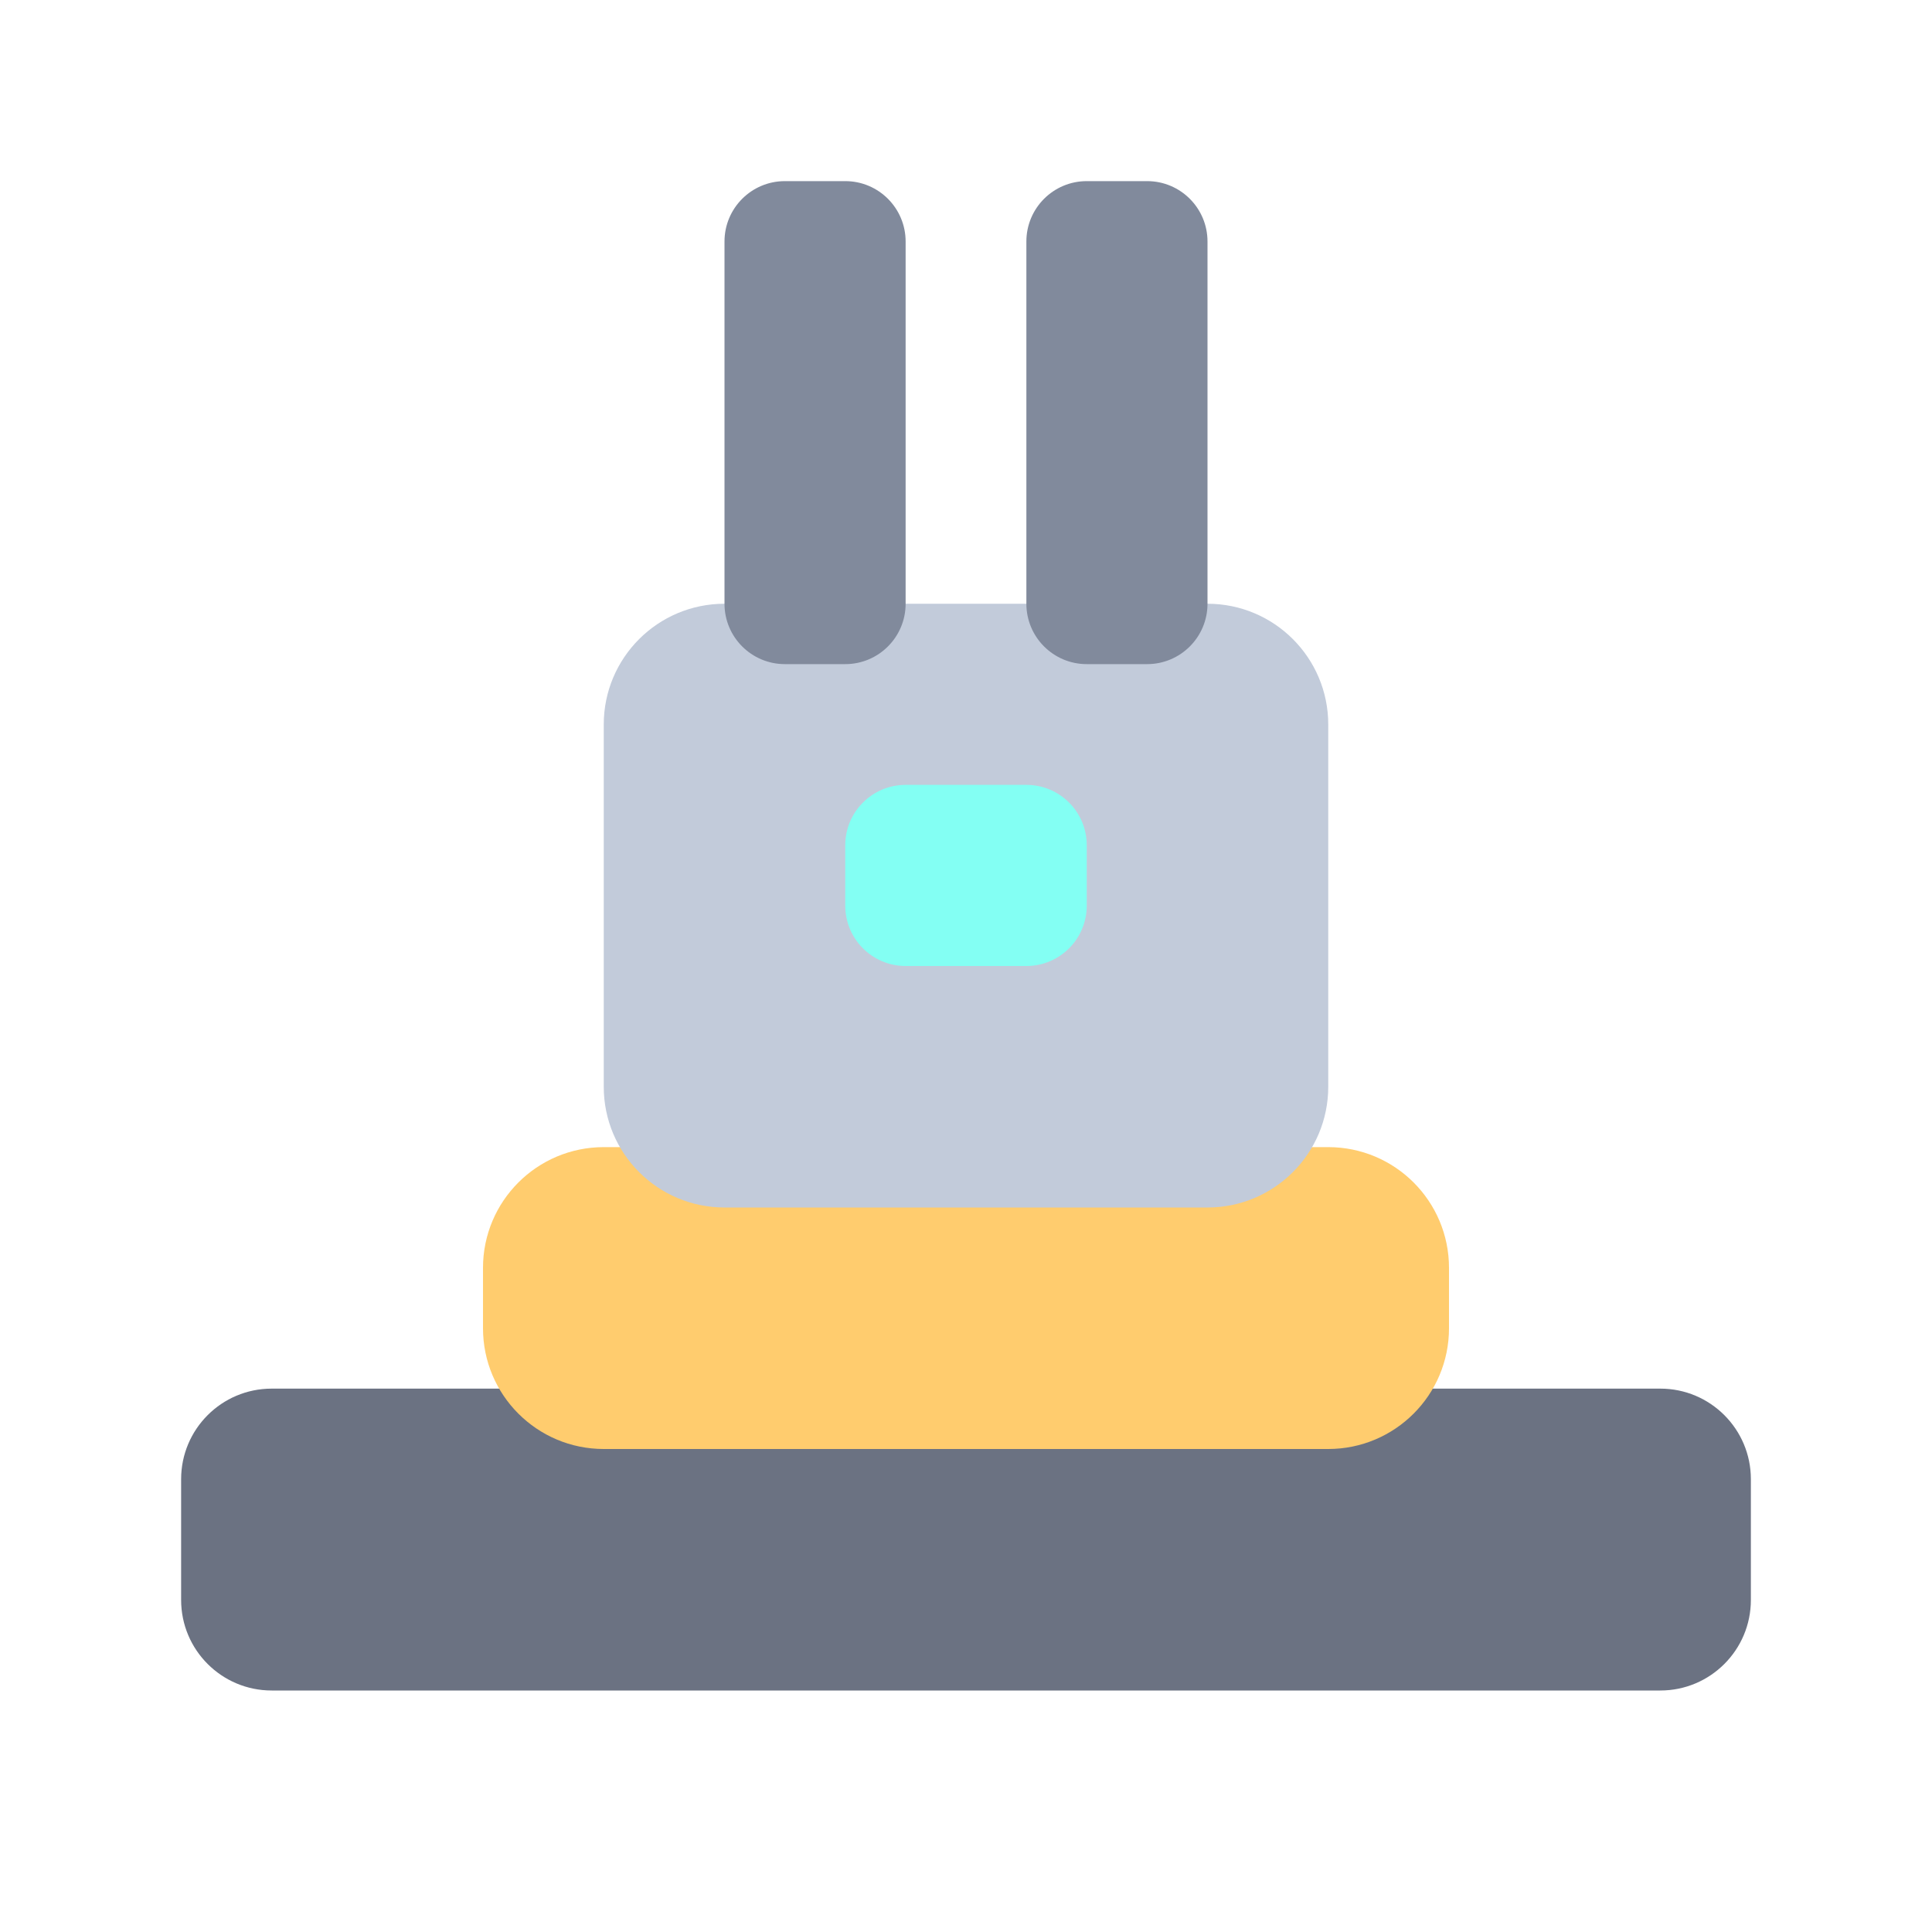
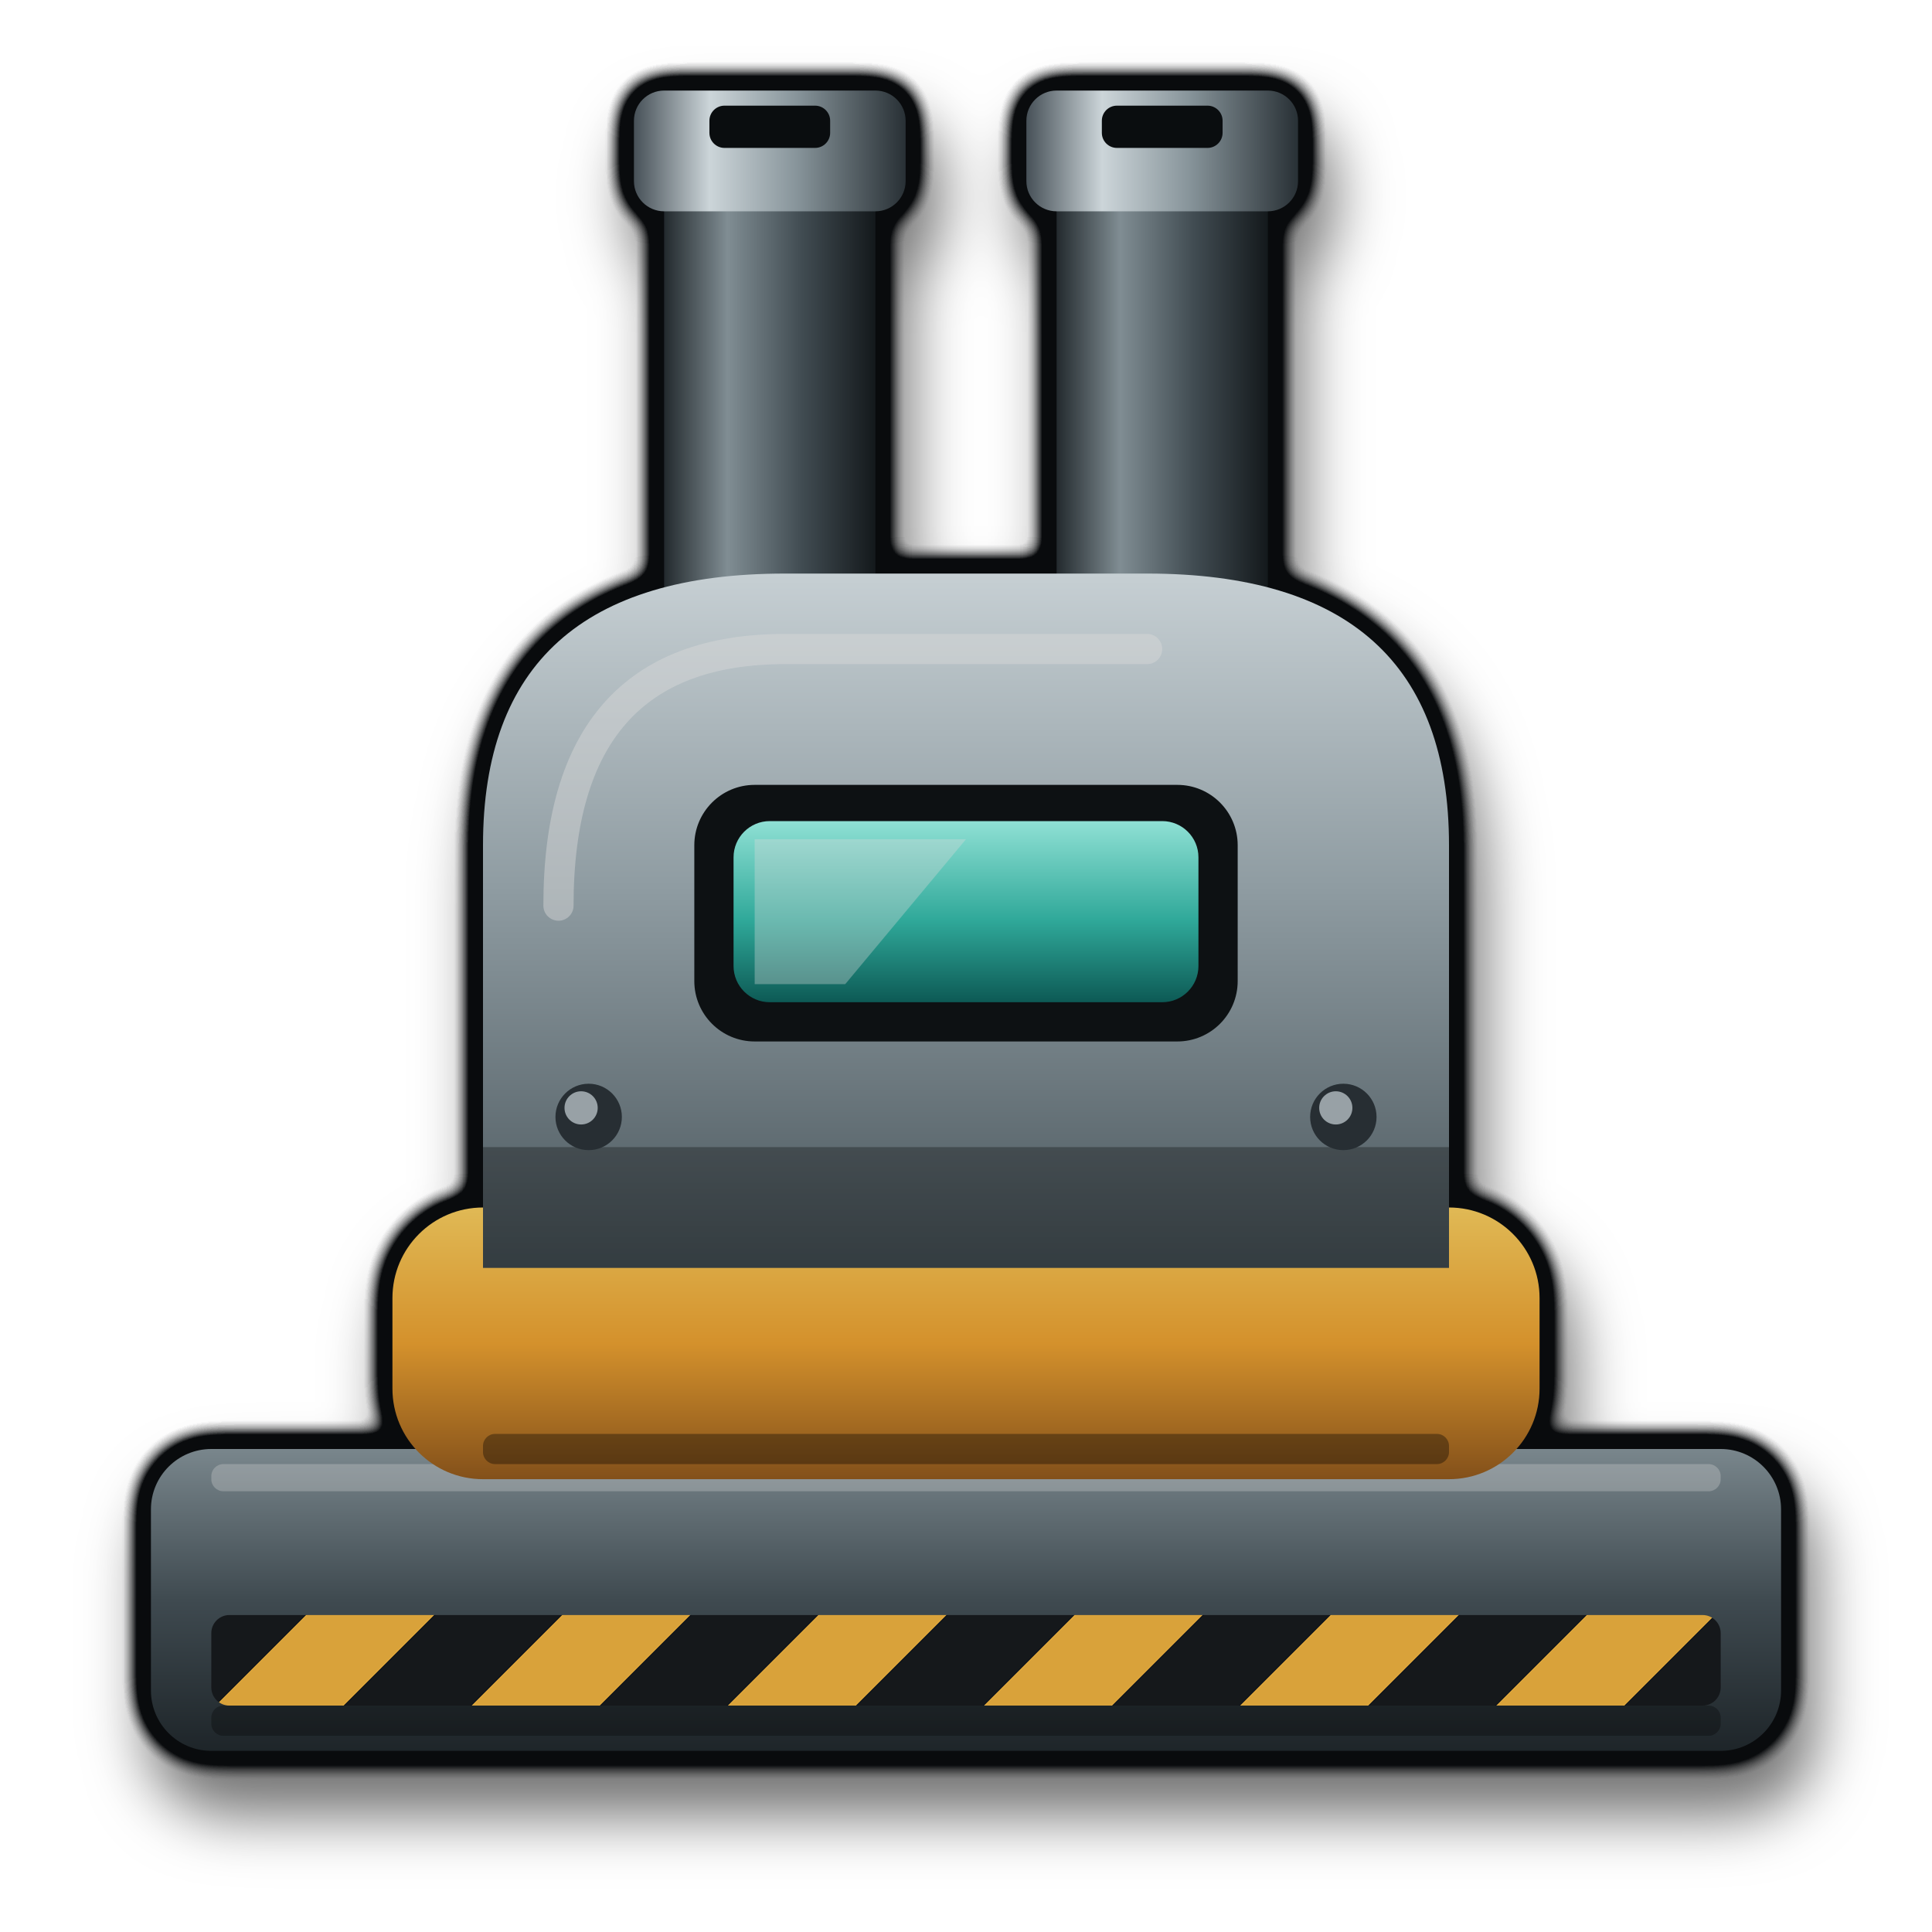
<svg xmlns="http://www.w3.org/2000/svg" viewBox="0 0 64 64">
-   <rect x="6" y="46" width="52" height="10" rx="3" fill="#6b7282" />
-   <rect x="16" y="38" width="32" height="10" rx="4" fill="#ffcc6e" />
-   <rect x="20" y="20" width="24" height="20" rx="4" fill="#c2cbda" />
-   <rect x="24" y="6" width="6" height="16" rx="2" fill="#818a9c" />
-   <rect x="34" y="6" width="6" height="16" rx="2" fill="#818a9c" />
-   <rect x="28" y="26" width="8" height="6" rx="2" fill="#83fff3" />
+   <defs>
+     <filter id="contour" filterUnits="userSpaceOnUse" x="-4" y="-4" width="72" height="72" color-interpolation-filters="sRGB">
+       <feGaussianBlur in="SourceAlpha" stdDeviation="0.5" />
+       <feComponentTransfer result="edge">
+         <feFuncA type="linear" slope="7" intercept="-0.15" />
+       </feComponentTransfer>
+       <feGaussianBlur in="edge" stdDeviation="1" />
+       <feOffset dx="0.5" dy="1.5" />
+       <feComponentTransfer result="shadow">
+         <feFuncA type="linear" slope="0.55" />
+       </feComponentTransfer>
+       <feFlood flood-color="#090b0d" />
+       <feComposite in2="edge" operator="in" result="line" />
+       <feMerge>
+         <feMergeNode in="shadow" />
+         <feMergeNode in="line" />
+         <feMergeNode in="SourceGraphic" />
+       </feMerge>
+     </filter>
+     <pattern id="hazard" patternUnits="userSpaceOnUse" width="6" height="6" patternTransform="rotate(45)">
+       <rect width="6" height="6" fill="#d9a23a" />
+       <rect width="3" height="6" fill="#15181b" />
+     </pattern>
+     <linearGradient id="steel" x1="0" y1="0" x2="0" y2="1">
+       <stop offset="0" stop-color="#c6cfd3" />
+       <stop offset="0.45" stop-color="#8f9ca2" />
+       <stop offset="1" stop-color="#4a565c" />
+     </linearGradient>
+     <linearGradient id="steelCyl" x1="0" y1="0" x2="1" y2="0">
+       <stop offset="0" stop-color="#465057" />
+       <stop offset="0.28" stop-color="#ccd5d9" />
+       <stop offset="0.6" stop-color="#87949a" />
+       <stop offset="1" stop-color="#283035" />
+     </linearGradient>
+     <linearGradient id="gun" x1="0" y1="0" x2="0" y2="1">
+       <stop offset="0" stop-color="#79868c" />
+       <stop offset="0.5" stop-color="#3f4a50" />
+       <stop offset="1" stop-color="#1e2529" />
+     </linearGradient>
+     <linearGradient id="gunCyl" x1="0" y1="0" x2="1" y2="0">
+       <stop offset="0" stop-color="#232a2e" />
+       <stop offset="0.3" stop-color="#808d93" />
+       <stop offset="0.65" stop-color="#414c52" />
+       <stop offset="1" stop-color="#14191c" />
+     </linearGradient>
+     <linearGradient id="amber" x1="0" y1="0" x2="0" y2="1">
+       <stop offset="0" stop-color="#e0b955" />
+       <stop offset="0.5" stop-color="#d4912c" />
+       <stop offset="1" stop-color="#83501a" />
+     </linearGradient>
+     <linearGradient id="glass" x1="0" y1="0" x2="0" y2="1">
+       <stop offset="0" stop-color="#8fe0d4" />
+       <stop offset="0.55" stop-color="#2fa899" />
+       <stop offset="1" stop-color="#0d5a55" />
+     </linearGradient>
+   </defs>
+   <g filter="url(#contour)">
+     <rect x="5" y="48" width="54" height="10" rx="2" fill="url(#gun)" />
+     <rect x="7" y="48.5" width="50" height="0.9" rx="0.4" fill="#dadada" opacity="0.3" />
+     <rect x="7" y="56.5" width="50" height="1" rx="0.4" fill="#000000" opacity="0.3" />
+     <rect x="7" y="53.5" width="50" height="3" rx="0.6" fill="url(#hazard)" />
+     <rect x="13" y="40" width="38" height="9" rx="3" fill="url(#amber)" />
+     <rect x="16" y="40.5" width="32" height="0.9" rx="0.4" fill="#dadada" opacity="0.4" />
+     <rect x="16" y="47.5" width="32" height="1" rx="0.4" fill="#000000" opacity="0.35" />
+     <rect x="22" y="4" width="7" height="22" rx="1.5" fill="url(#gunCyl)" />
+     <rect x="35" y="4" width="7" height="22" rx="1.5" fill="url(#gunCyl)" />
+     <rect x="21" y="3" width="9" height="4" rx="1" fill="url(#steelCyl)" />
+     <rect x="34" y="3" width="9" height="4" rx="1" fill="url(#steelCyl)" />
+     <rect x="23.5" y="3.5" width="4" height="1.4" rx="0.5" fill="#0a0d0f" />
+     <rect x="36.5" y="3.5" width="4" height="1.4" rx="0.5" fill="#0a0d0f" />
+     <path d="M16 42 L16 28 Q16 19 26 19 L38 19 Q48 19 48 28 L48 42 Z" fill="url(#steel)" />
+     <path d="M18.5 30 Q18.5 21.5 26 21.5 L38 21.5" fill="none" stroke="#dadada" stroke-width="1" stroke-linecap="round" stroke-linejoin="round" opacity="0.45" />
+     <rect x="16" y="38" width="32" height="4" fill="#000000" opacity="0.3" />
+     <rect x="23" y="26" width="18" height="8.5" rx="2" fill="#0d1113" />
+     <rect x="24.3" y="27.2" width="15.4" height="6" rx="1.2" fill="url(#glass)" />
+     <polygon points="25,27.8 32,27.8 28,32.6 25,32.6" fill="#dadada" opacity="0.35" />
+     <circle cx="19.5" cy="37" r="1.1" fill="#272e33" />
+     <circle cx="19.25" cy="36.7" r="0.55" fill="#b4bec3" opacity="0.8" />
+     <circle cx="44.5" cy="37" r="1.1" fill="#272e33" />
+     <circle cx="44.25" cy="36.7" r="0.55" fill="#b4bec3" opacity="0.8" />
+   </g>
</svg>
